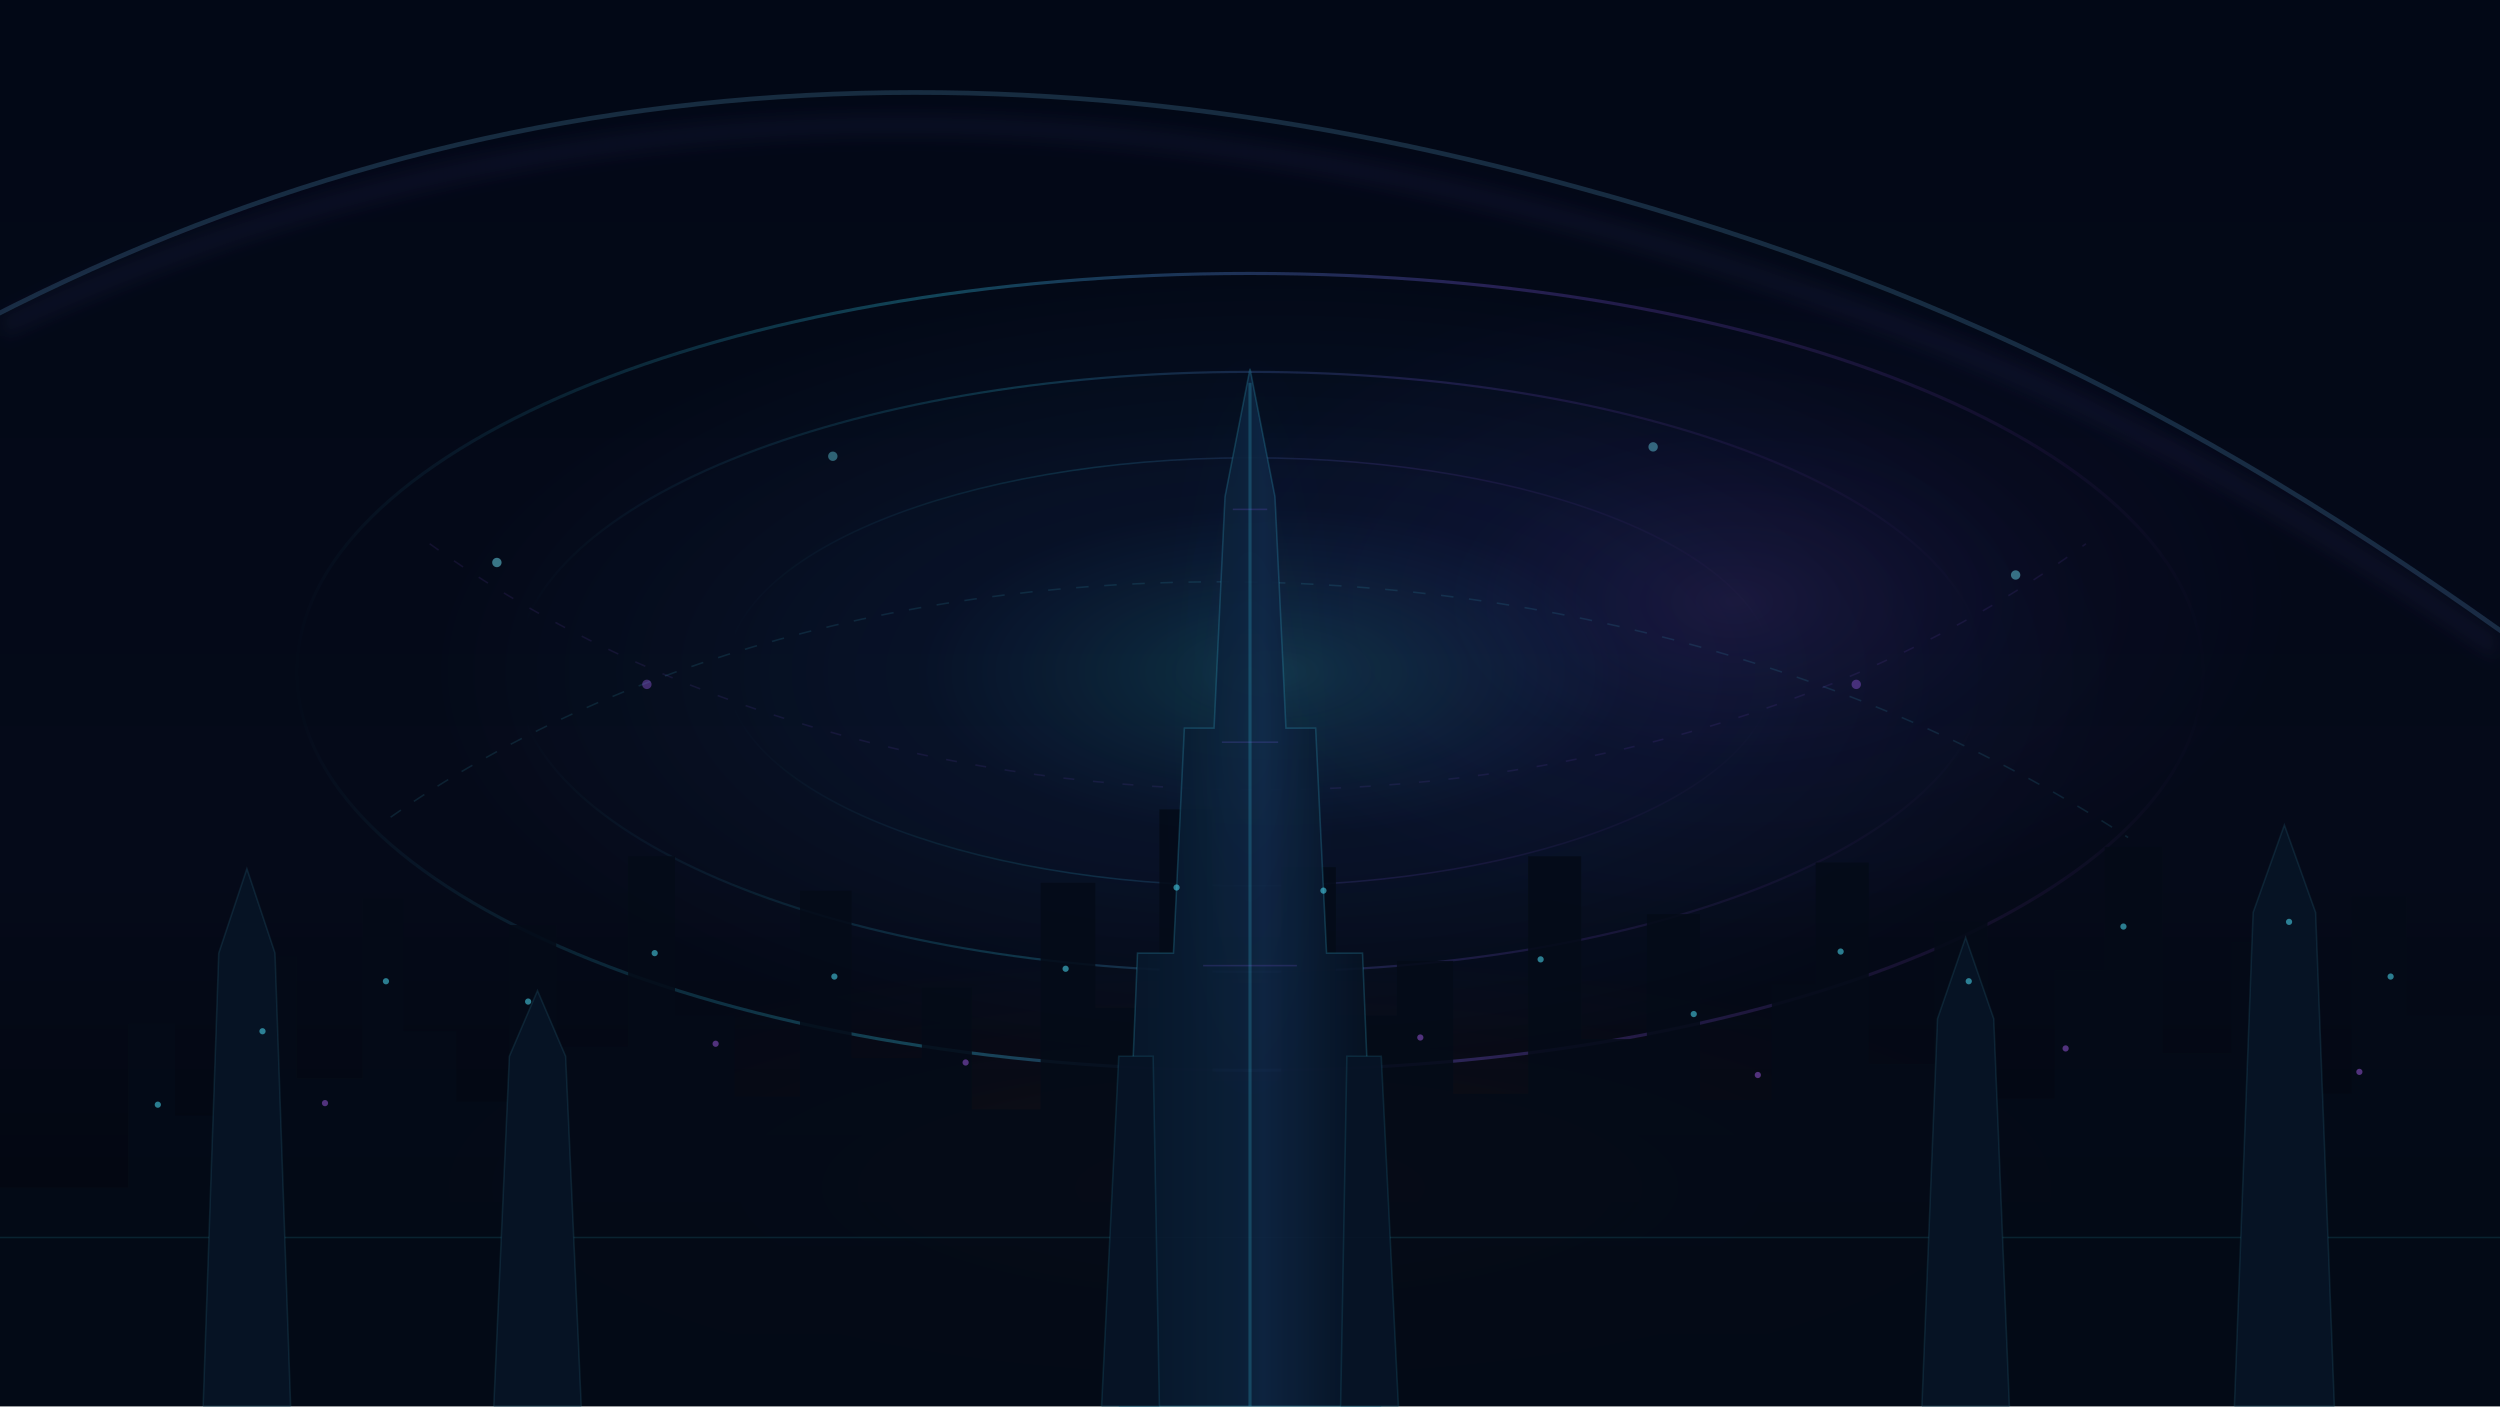
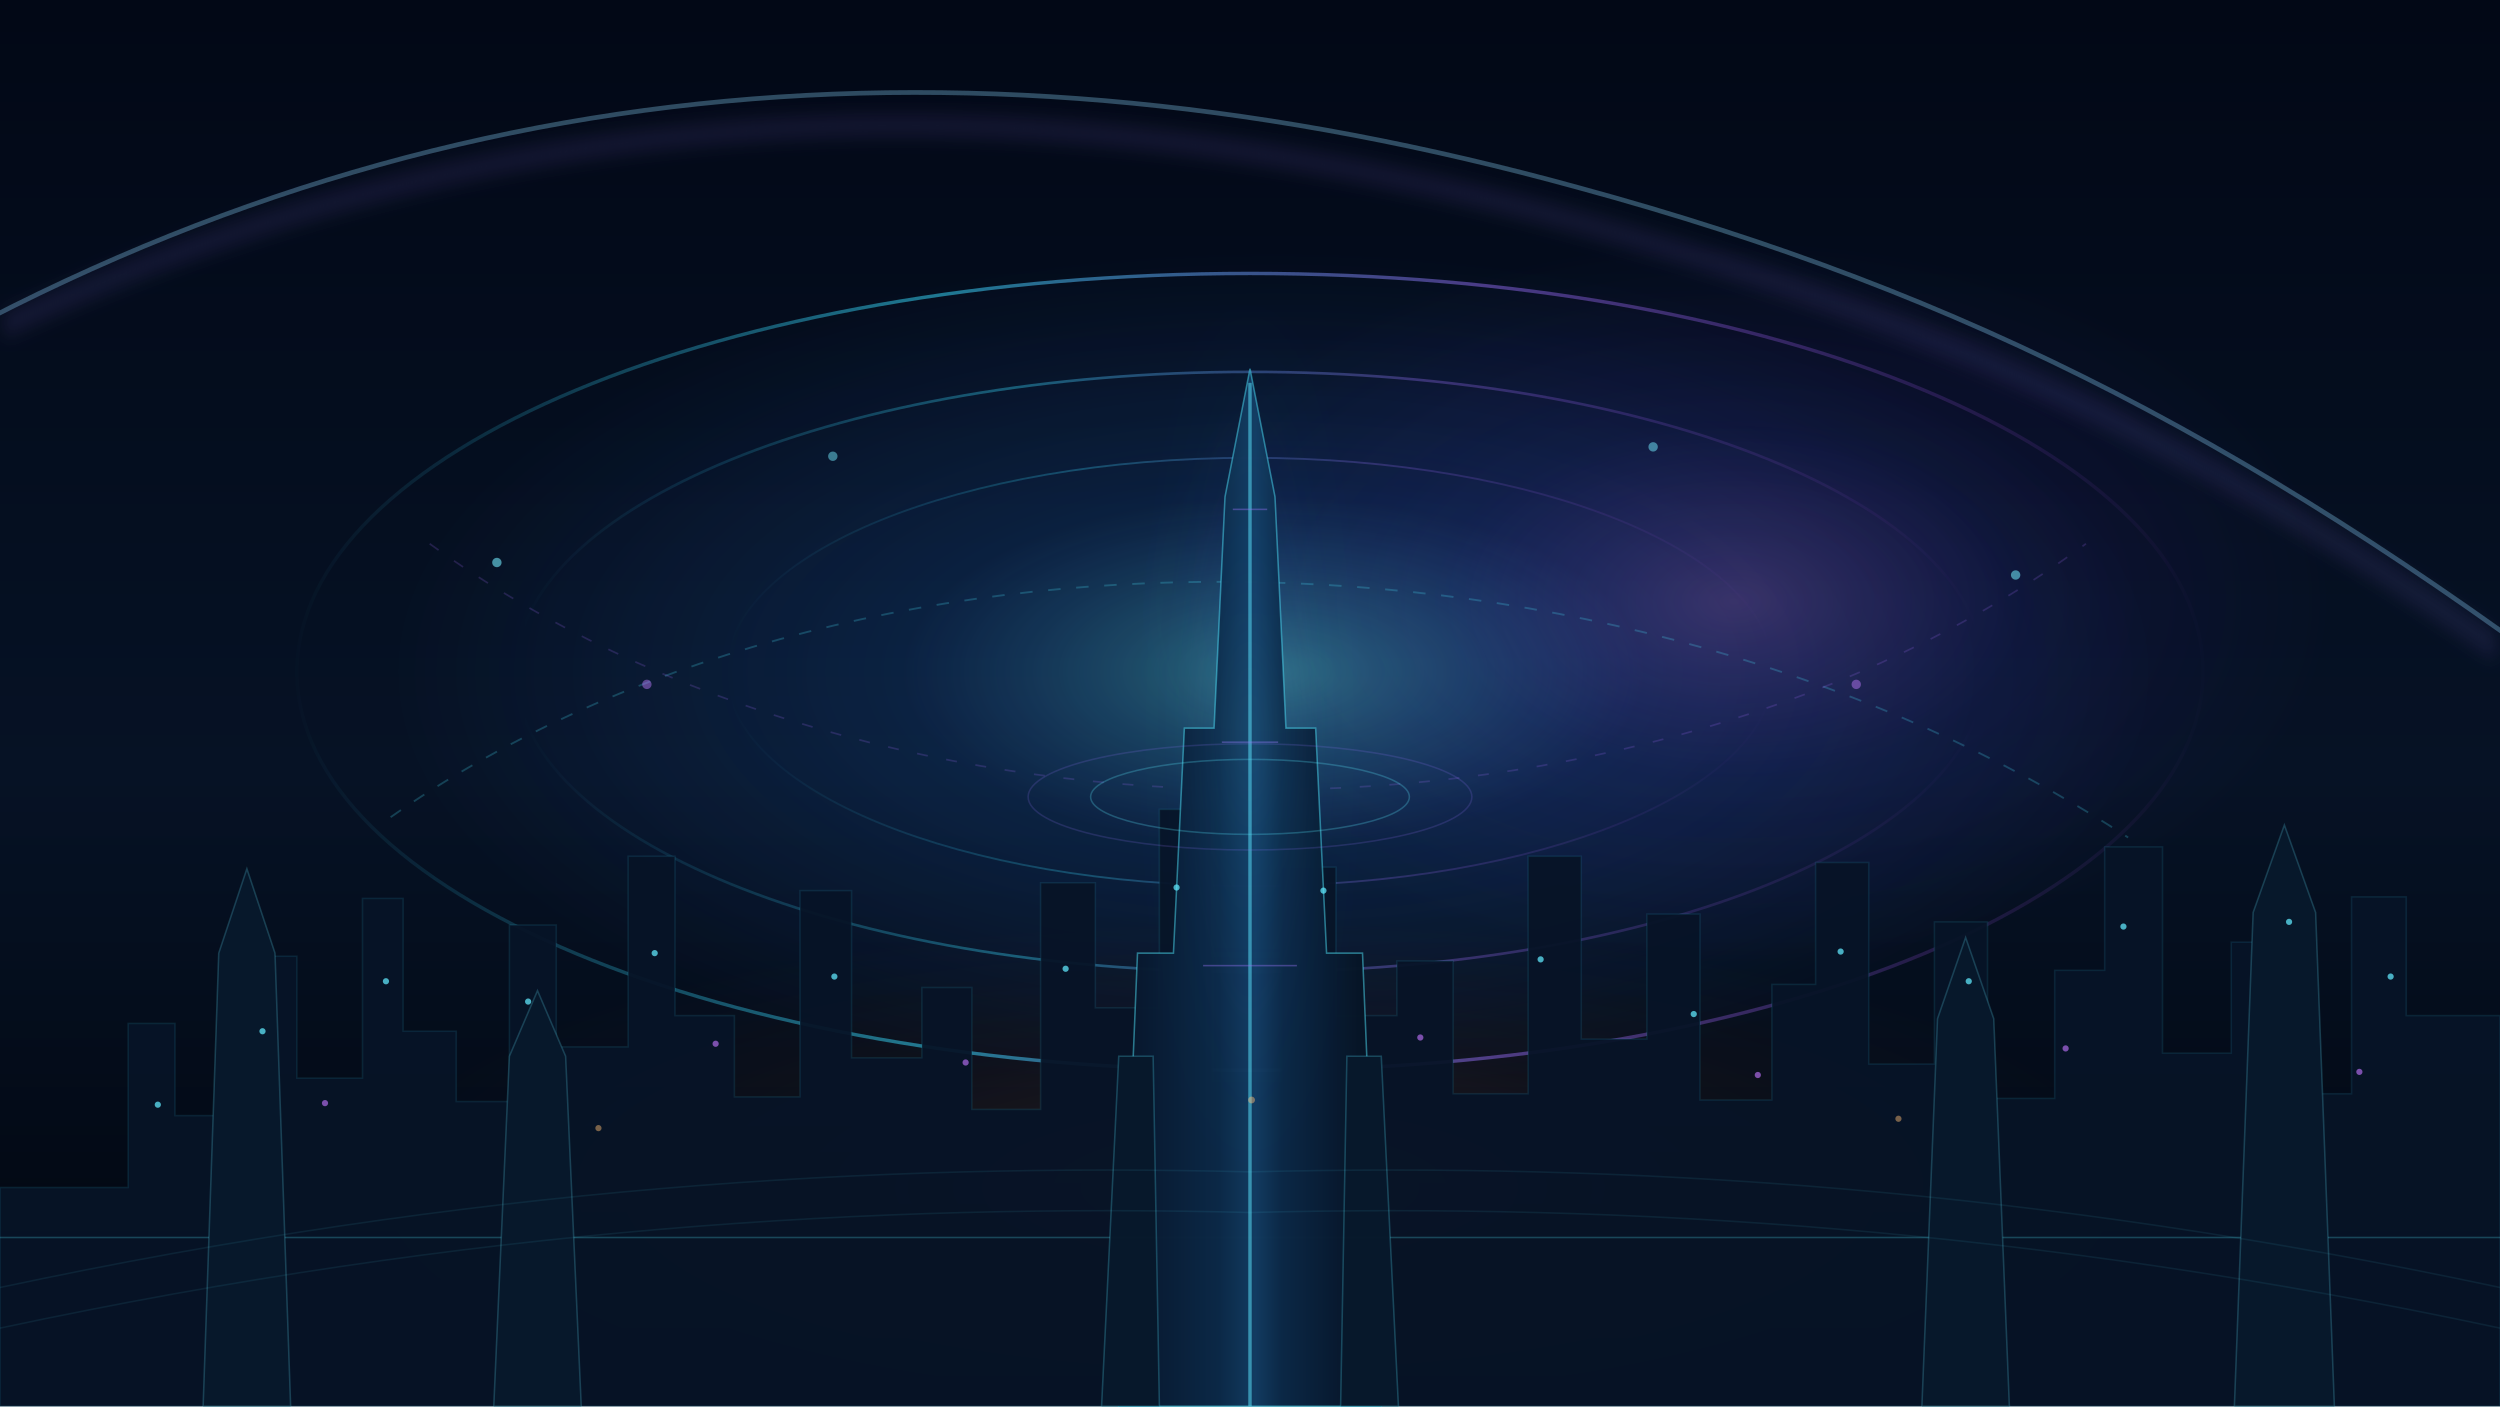
<svg xmlns="http://www.w3.org/2000/svg" viewBox="0 0 1600 900" role="img" aria-label="Decorative ALPHAN orbital city ambience">
  <defs>
    <linearGradient id="sky" x1="0" y1="0" x2="0" y2="1">
      <stop offset="0" stop-color="#020816" />
-       <stop offset="0.62" stop-color="#050a19" />
+       <stop offset="0.55" stop-color="#061225" />
      <stop offset="1" stop-color="#01050d" />
    </linearGradient>
    <radialGradient id="cyanGlow" cx="50%" cy="50%" r="50%">
-       <stop offset="0" stop-color="#44e8ff" stop-opacity="0.34" />
-       <stop offset="0.42" stop-color="#318bff" stop-opacity="0.12" />
+       <stop offset="0" stop-color="#64f3ff" stop-opacity="0.56" />
+       <stop offset="0.42" stop-color="#318bff" stop-opacity="0.19" />
      <stop offset="1" stop-color="#318bff" stop-opacity="0" />
    </radialGradient>
    <radialGradient id="violetGlow" cx="50%" cy="50%" r="50%">
-       <stop offset="0" stop-color="#b35cff" stop-opacity="0.27" />
-       <stop offset="0.5" stop-color="#663cff" stop-opacity="0.09" />
+       <stop offset="0" stop-color="#cb78ff" stop-opacity="0.42" />
+       <stop offset="0.5" stop-color="#663cff" stop-opacity="0.14" />
      <stop offset="1" stop-color="#663cff" stop-opacity="0" />
    </radialGradient>
    <radialGradient id="warmGlow" cx="50%" cy="50%" r="50%">
-       <stop offset="0" stop-color="#ffb05d" stop-opacity="0.17" />
-       <stop offset="0.55" stop-color="#ff8a4b" stop-opacity="0.04" />
+       <stop offset="0" stop-color="#ffb05d" stop-opacity="0.25" />
+       <stop offset="0.55" stop-color="#ff8a4b" stop-opacity="0.07" />
      <stop offset="1" stop-color="#ff8a4b" stop-opacity="0" />
    </radialGradient>
    <linearGradient id="tower" x1="0" y1="0" x2="1" y2="0">
      <stop offset="0" stop-color="#07162a" />
-       <stop offset="0.45" stop-color="#0b2038" />
-       <stop offset="0.55" stop-color="#0e2542" />
+       <stop offset="0.38" stop-color="#0b2946" />
+       <stop offset="0.52" stop-color="#123c62" />
+       <stop offset="0.62" stop-color="#0b2946" />
      <stop offset="1" stop-color="#050f1e" />
    </linearGradient>
    <linearGradient id="line" x1="0" y1="0" x2="1" y2="0">
      <stop offset="0" stop-color="#38dcff" stop-opacity="0" />
-       <stop offset="0.34" stop-color="#38dcff" stop-opacity="0.52" />
-       <stop offset="0.62" stop-color="#8b65ff" stop-opacity="0.48" />
+       <stop offset="0.34" stop-color="#38dcff" stop-opacity="0.72" />
+       <stop offset="0.62" stop-color="#9b72ff" stop-opacity="0.64" />
      <stop offset="1" stop-color="#bb4fff" stop-opacity="0" />
    </linearGradient>
    <filter id="blur18" x="-40%" y="-40%" width="180%" height="180%">
      <feGaussianBlur stdDeviation="18" />
    </filter>
    <filter id="blur6" x="-40%" y="-40%" width="180%" height="180%">
      <feGaussianBlur stdDeviation="6" />
    </filter>
  </defs>
  <rect width="1600" height="900" fill="url(#sky)" />
-   <ellipse cx="815" cy="430" rx="540" ry="250" fill="url(#cyanGlow)" opacity="0.55" />
-   <ellipse cx="1110" cy="385" rx="360" ry="210" fill="url(#violetGlow)" opacity="0.44" />
-   <ellipse cx="800" cy="760" rx="520" ry="150" fill="url(#warmGlow)" opacity="0.5" />
-   <path d="M-90 250 C260 40 625 14 1010 120 C1260 188 1450 286 1690 470" fill="none" stroke="#77cfff" stroke-opacity="0.18" stroke-width="3" />
-   <path d="M-110 267 C250 61 615 36 1002 140 C1268 211 1475 315 1700 490" fill="none" stroke="#8c6dff" stroke-opacity="0.08" stroke-width="10" filter="url(#blur6)" />
-   <ellipse cx="800" cy="430" rx="610" ry="255" fill="none" stroke="url(#line)" stroke-width="2" stroke-opacity="0.55" />
-   <ellipse cx="800" cy="430" rx="470" ry="192" fill="none" stroke="url(#line)" stroke-width="1.4" stroke-opacity="0.38" />
-   <ellipse cx="800" cy="430" rx="335" ry="137" fill="none" stroke="url(#line)" stroke-width="1" stroke-opacity="0.28" />
-   <path d="M250 523 C540 320 1030 320 1362 536" fill="none" stroke="#4ae8ff" stroke-opacity="0.11" stroke-width="1" stroke-dasharray="8 10" />
-   <path d="M275 348 C565 558 1050 558 1335 348" fill="none" stroke="#9d63ff" stroke-opacity="0.10" stroke-width="1" stroke-dasharray="7 12" />
-   <g opacity="0.86">
-     <path d="M0 760 H82 V655 H112 V714 H156 V612 H190 V690 H232 V575 H258 V660 H292 V705 H326 V592 H356 V670 H402 V548 H432 V650 H470 V702 H512 V570 H545 V677 H590 V632 H622 V710 H666 V565 H701 V645 H742 V518 H776 V692 H820 V555 H855 V650 H894 V615 H930 V700 H978 V548 H1012 V665 H1054 V585 H1088 V704 H1134 V630 H1162 V552 H1196 V681 H1238 V590 H1272 V703 H1315 V621 H1347 V542 H1384 V674 H1428 V603 H1463 V700 H1505 V574 H1540 V650 H1600 V900 H0 Z" fill="#030b17" />
-     <path d="M0 792 H1600" stroke="#38dfff" stroke-opacity="0.13" />
+   <ellipse cx="815" cy="430" rx="560" ry="270" fill="url(#cyanGlow)" opacity="0.72" />
+   <ellipse cx="1110" cy="385" rx="380" ry="230" fill="url(#violetGlow)" opacity="0.58" />
+   <ellipse cx="800" cy="760" rx="560" ry="170" fill="url(#warmGlow)" opacity="0.58" />
+   <path d="M-90 250 C260 40 625 14 1010 120 C1260 188 1450 286 1690 470" fill="none" stroke="#8ed9ff" stroke-opacity="0.32" stroke-width="3" />
+   <path d="M-110 267 C250 61 615 36 1002 140 C1268 211 1475 315 1700 490" fill="none" stroke="#9a7bff" stroke-opacity="0.13" stroke-width="12" filter="url(#blur6)" />
+   <ellipse cx="800" cy="430" rx="610" ry="255" fill="none" stroke="url(#line)" stroke-width="2.2" stroke-opacity="0.72" />
+   <ellipse cx="800" cy="430" rx="470" ry="192" fill="none" stroke="url(#line)" stroke-width="1.7" stroke-opacity="0.50" />
+   <ellipse cx="800" cy="430" rx="335" ry="137" fill="none" stroke="url(#line)" stroke-width="1.2" stroke-opacity="0.38" />
+   <path d="M250 523 C540 320 1030 320 1362 536" fill="none" stroke="#4ae8ff" stroke-opacity="0.22" stroke-width="1.2" stroke-dasharray="8 10" />
+   <path d="M275 348 C565 558 1050 558 1335 348" fill="none" stroke="#a56bff" stroke-opacity="0.19" stroke-width="1.1" stroke-dasharray="7 12" />
+   <g opacity="0.94">
+     <path d="M0 760 H82 V655 H112 V714 H156 V612 H190 V690 H232 V575 H258 V660 H292 V705 H326 V592 H356 V670 H402 V548 H432 V650 H470 V702 H512 V570 H545 V677 H590 V632 H622 V710 H666 V565 H701 V645 H742 V518 H776 V692 H820 V555 H855 V650 H894 V615 H930 V700 H978 V548 H1012 V665 H1054 V585 H1088 V704 H1134 V630 H1162 V552 H1196 V681 H1238 V590 H1272 V703 H1315 V621 H1347 V542 H1384 V674 H1428 V603 H1463 V700 H1505 V574 H1540 V650 H1600 V900 H0 Z" fill="#061326" stroke="#39dfff" stroke-opacity="0.11" />
+     <path d="M0 792 H1600" stroke="#55e7ff" stroke-opacity="0.26" />
  </g>
-   <g opacity="0.92">
-     <path d="M716 900 L728 610 L751 610 L758 466 L777 466 L784 318 L800 236 L816 318 L823 466 L842 466 L849 610 L872 610 L884 900 Z" fill="url(#tower)" stroke="#3fdcff" stroke-opacity="0.20" />
-     <path d="M800 245 V900" stroke="#43e2ff" stroke-opacity="0.22" stroke-width="2" />
-     <path d="M789 326 H811 M782 475 H818 M770 618 H830" stroke="#8b63ff" stroke-opacity="0.19" />
-     <path d="M705 900 L716 676 L738 676 L742 900 Z M858 900 L862 676 L884 676 L895 900 Z" fill="#061426" stroke="#3fdcff" stroke-opacity="0.12" />
+   <g opacity="0.98">
+     <path d="M716 900 L728 610 L751 610 L758 466 L777 466 L784 318 L800 236 L816 318 L823 466 L842 466 L849 610 L872 610 L884 900 Z" fill="url(#tower)" stroke="#4fe8ff" stroke-opacity="0.48" />
+     <path d="M800 245 V900" stroke="#5de9ff" stroke-opacity="0.52" stroke-width="2.2" />
+     <path d="M789 326 H811 M782 475 H818 M770 618 H830" stroke="#a174ff" stroke-opacity="0.38" />
+     <path d="M705 900 L716 676 L738 676 L742 900 Z M858 900 L862 676 L884 676 L895 900 Z" fill="#07182b" stroke="#4fe8ff" stroke-opacity="0.24" />
+     <ellipse cx="800" cy="510" rx="102" ry="24" fill="none" stroke="#59ecff" stroke-opacity="0.26" />
+     <ellipse cx="800" cy="510" rx="142" ry="34" fill="none" stroke="#9a70ff" stroke-opacity="0.18" />
  </g>
-   <g fill="#061324" stroke="#56ddff" stroke-opacity="0.10">
+   <g fill="#07182b" stroke="#62e6ff" stroke-opacity="0.21">
    <path d="M130 900 L140 610 L158 556 L176 610 L186 900 Z" />
    <path d="M316 900 L326 676 L344 634 L362 676 L372 900 Z" />
    <path d="M1230 900 L1240 652 L1258 600 L1276 652 L1286 900 Z" />
    <path d="M1430 900 L1442 584 L1462 528 L1482 584 L1494 900 Z" />
  </g>
-   <g fill="#4ee7ff" opacity="0.52">
+   <g stroke="#4be4ff" stroke-opacity="0.08" fill="none">
+     <path d="M0 824 C300 760 560 744 800 750 C1040 744 1300 760 1600 824" />
+     <path d="M0 850 C300 786 560 770 800 776 C1040 770 1300 786 1600 850" />
+   </g>
+   <g fill="#61ecff" opacity="0.72">
    <circle cx="101" cy="707" r="2" />
    <circle cx="168" cy="660" r="2" />
    <circle cx="247" cy="628" r="2" />
    <circle cx="338" cy="641" r="2" />
    <circle cx="419" cy="610" r="2" />
    <circle cx="534" cy="625" r="2" />
    <circle cx="682" cy="620" r="2" />
    <circle cx="753" cy="568" r="2" />
    <circle cx="847" cy="570" r="2" />
    <circle cx="986" cy="614" r="2" />
    <circle cx="1084" cy="649" r="2" />
    <circle cx="1178" cy="609" r="2" />
    <circle cx="1260" cy="628" r="2" />
    <circle cx="1359" cy="593" r="2" />
    <circle cx="1465" cy="590" r="2" />
    <circle cx="1530" cy="625" r="2" />
  </g>
-   <g fill="#b564ff" opacity="0.44">
+   <g fill="#c274ff" opacity="0.62">
    <circle cx="208" cy="706" r="2" />
    <circle cx="458" cy="668" r="2" />
    <circle cx="618" cy="680" r="2" />
    <circle cx="909" cy="664" r="2" />
    <circle cx="1125" cy="688" r="2" />
    <circle cx="1322" cy="671" r="2" />
    <circle cx="1510" cy="686" r="2" />
  </g>
+   <g fill="#ffbd73" opacity="0.46">
+     <circle cx="383" cy="722" r="2" />
+     <circle cx="801" cy="704" r="2.2" />
+     <circle cx="1215" cy="716" r="2" />
+   </g>
  <g fill="#72ecff">
-     <circle cx="318" cy="360" r="3" opacity="0.48" />
-     <circle cx="533" cy="292" r="3" opacity="0.38" />
-     <circle cx="1058" cy="286" r="3" opacity="0.40" />
-     <circle cx="1290" cy="368" r="3" opacity="0.44" />
+     <circle cx="318" cy="360" r="3" opacity="0.58" />
+     <circle cx="533" cy="292" r="3" opacity="0.48" />
+     <circle cx="1058" cy="286" r="3" opacity="0.50" />
+     <circle cx="1290" cy="368" r="3" opacity="0.54" />
  </g>
-   <g fill="#a965ff">
-     <circle cx="414" cy="438" r="3" opacity="0.36" />
-     <circle cx="1188" cy="438" r="3" opacity="0.36" />
+   <g fill="#bd79ff">
+     <circle cx="414" cy="438" r="3" opacity="0.46" />
+     <circle cx="1188" cy="438" r="3" opacity="0.46" />
  </g>
-   <rect x="760" y="205" width="80" height="520" fill="url(#cyanGlow)" opacity="0.20" filter="url(#blur18)" />
+   <rect x="750" y="190" width="100" height="560" fill="url(#cyanGlow)" opacity="0.28" filter="url(#blur18)" />
</svg>
